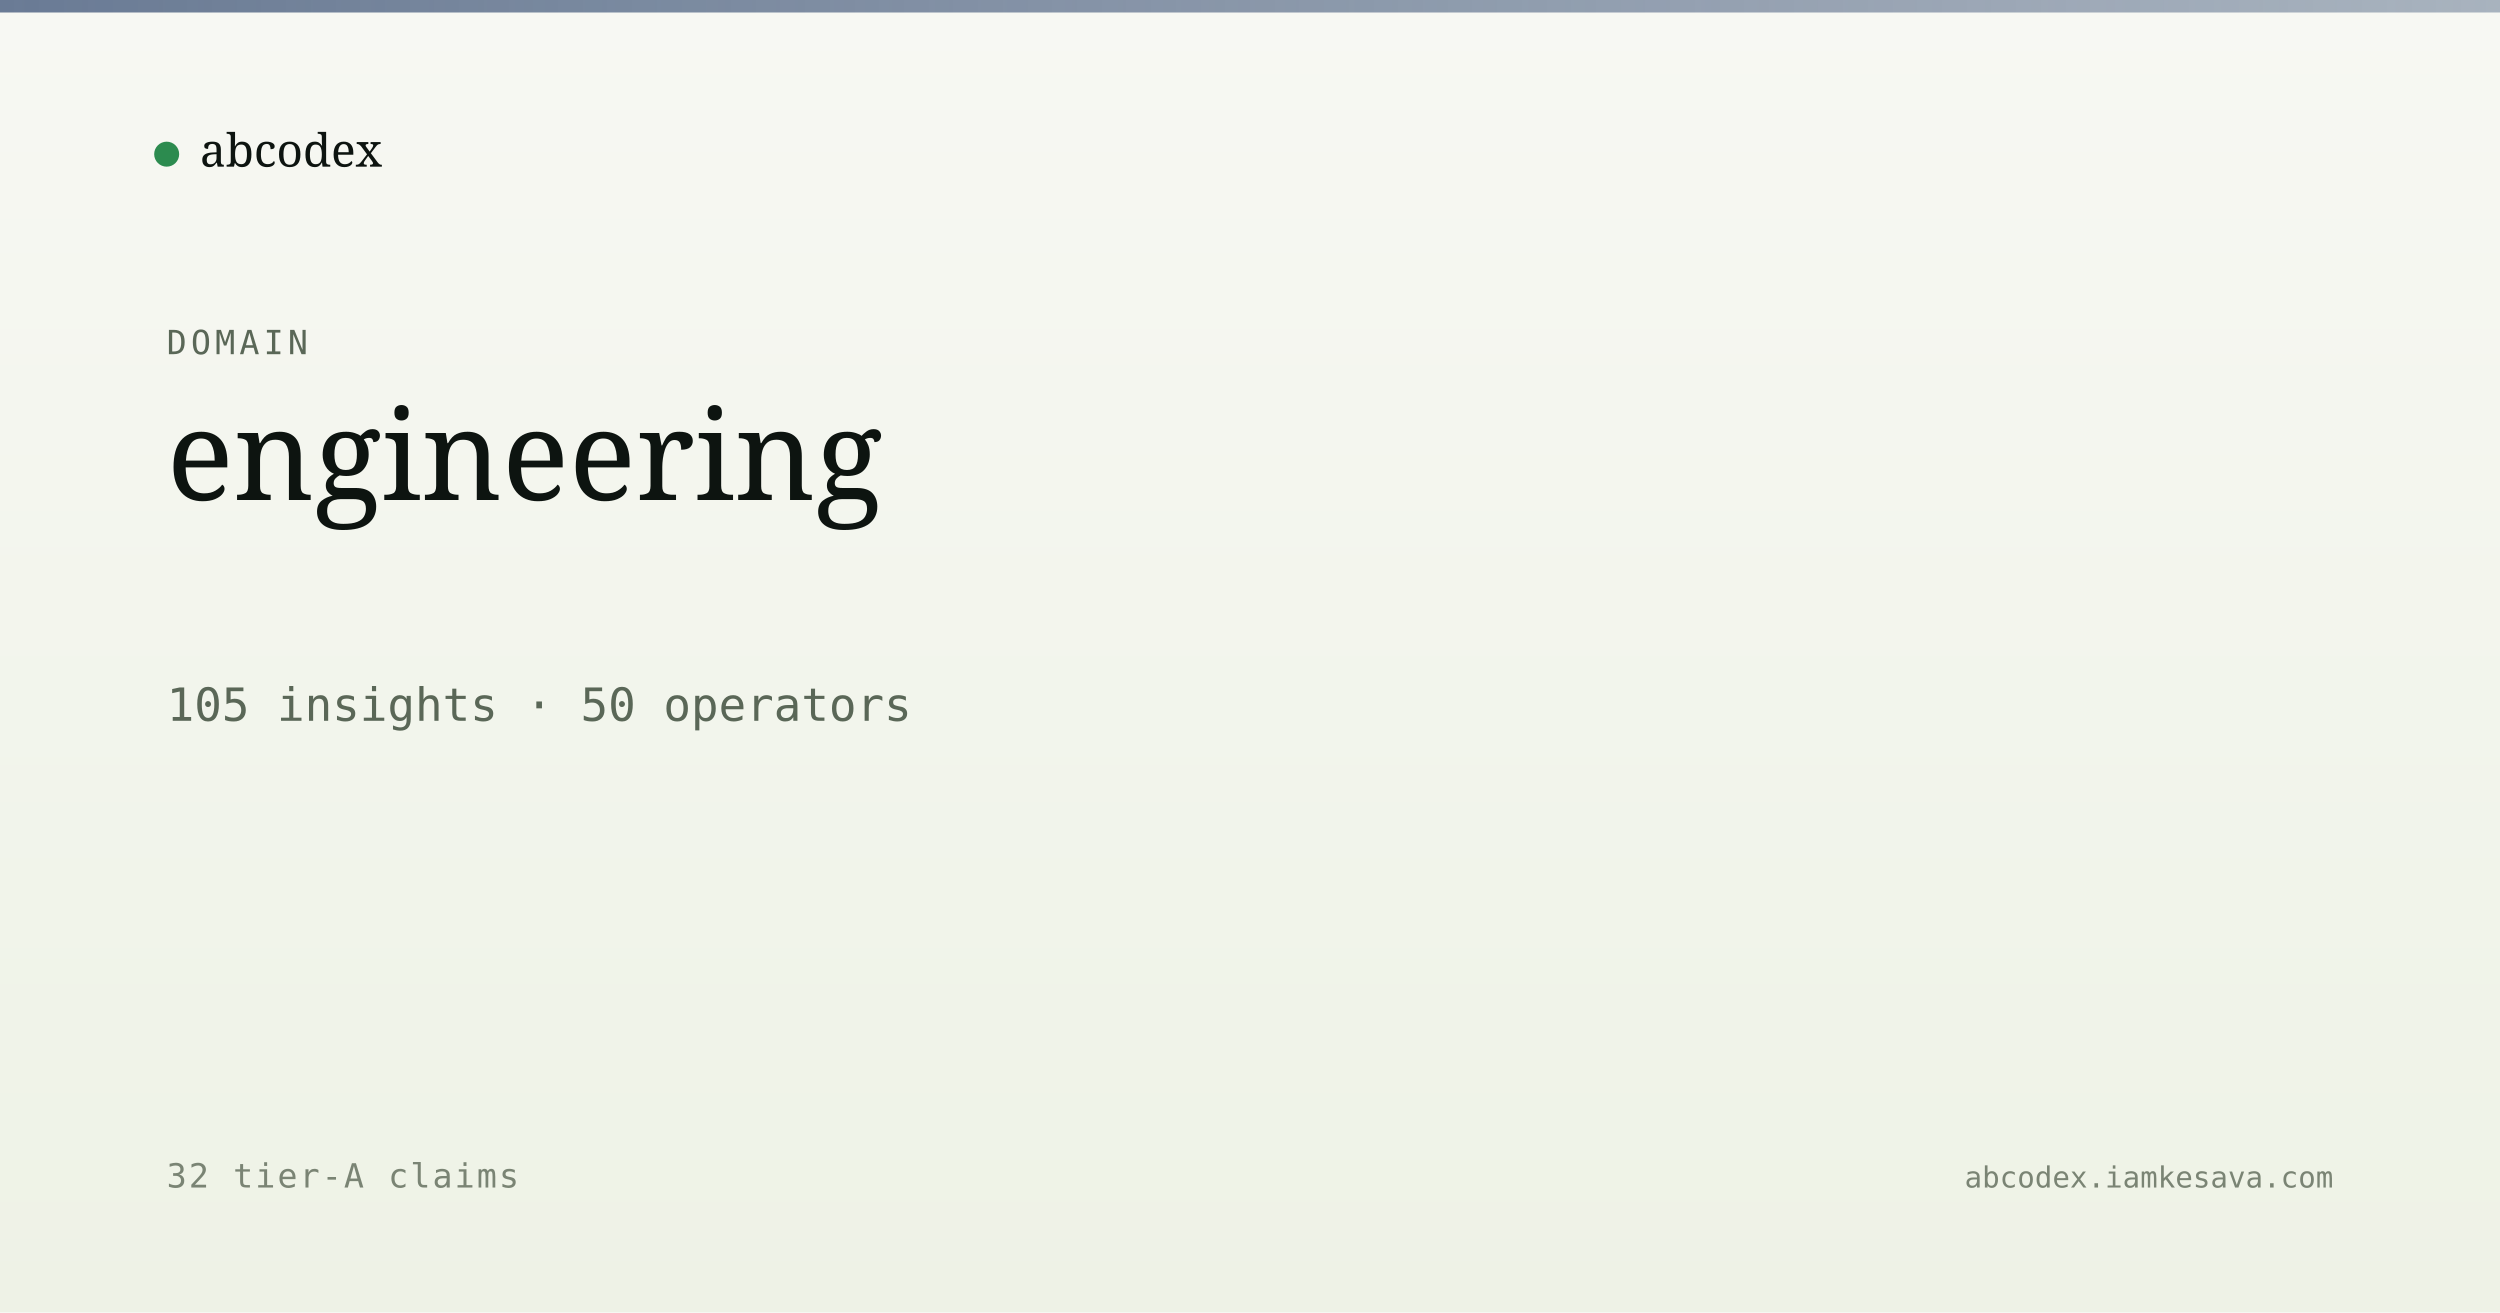
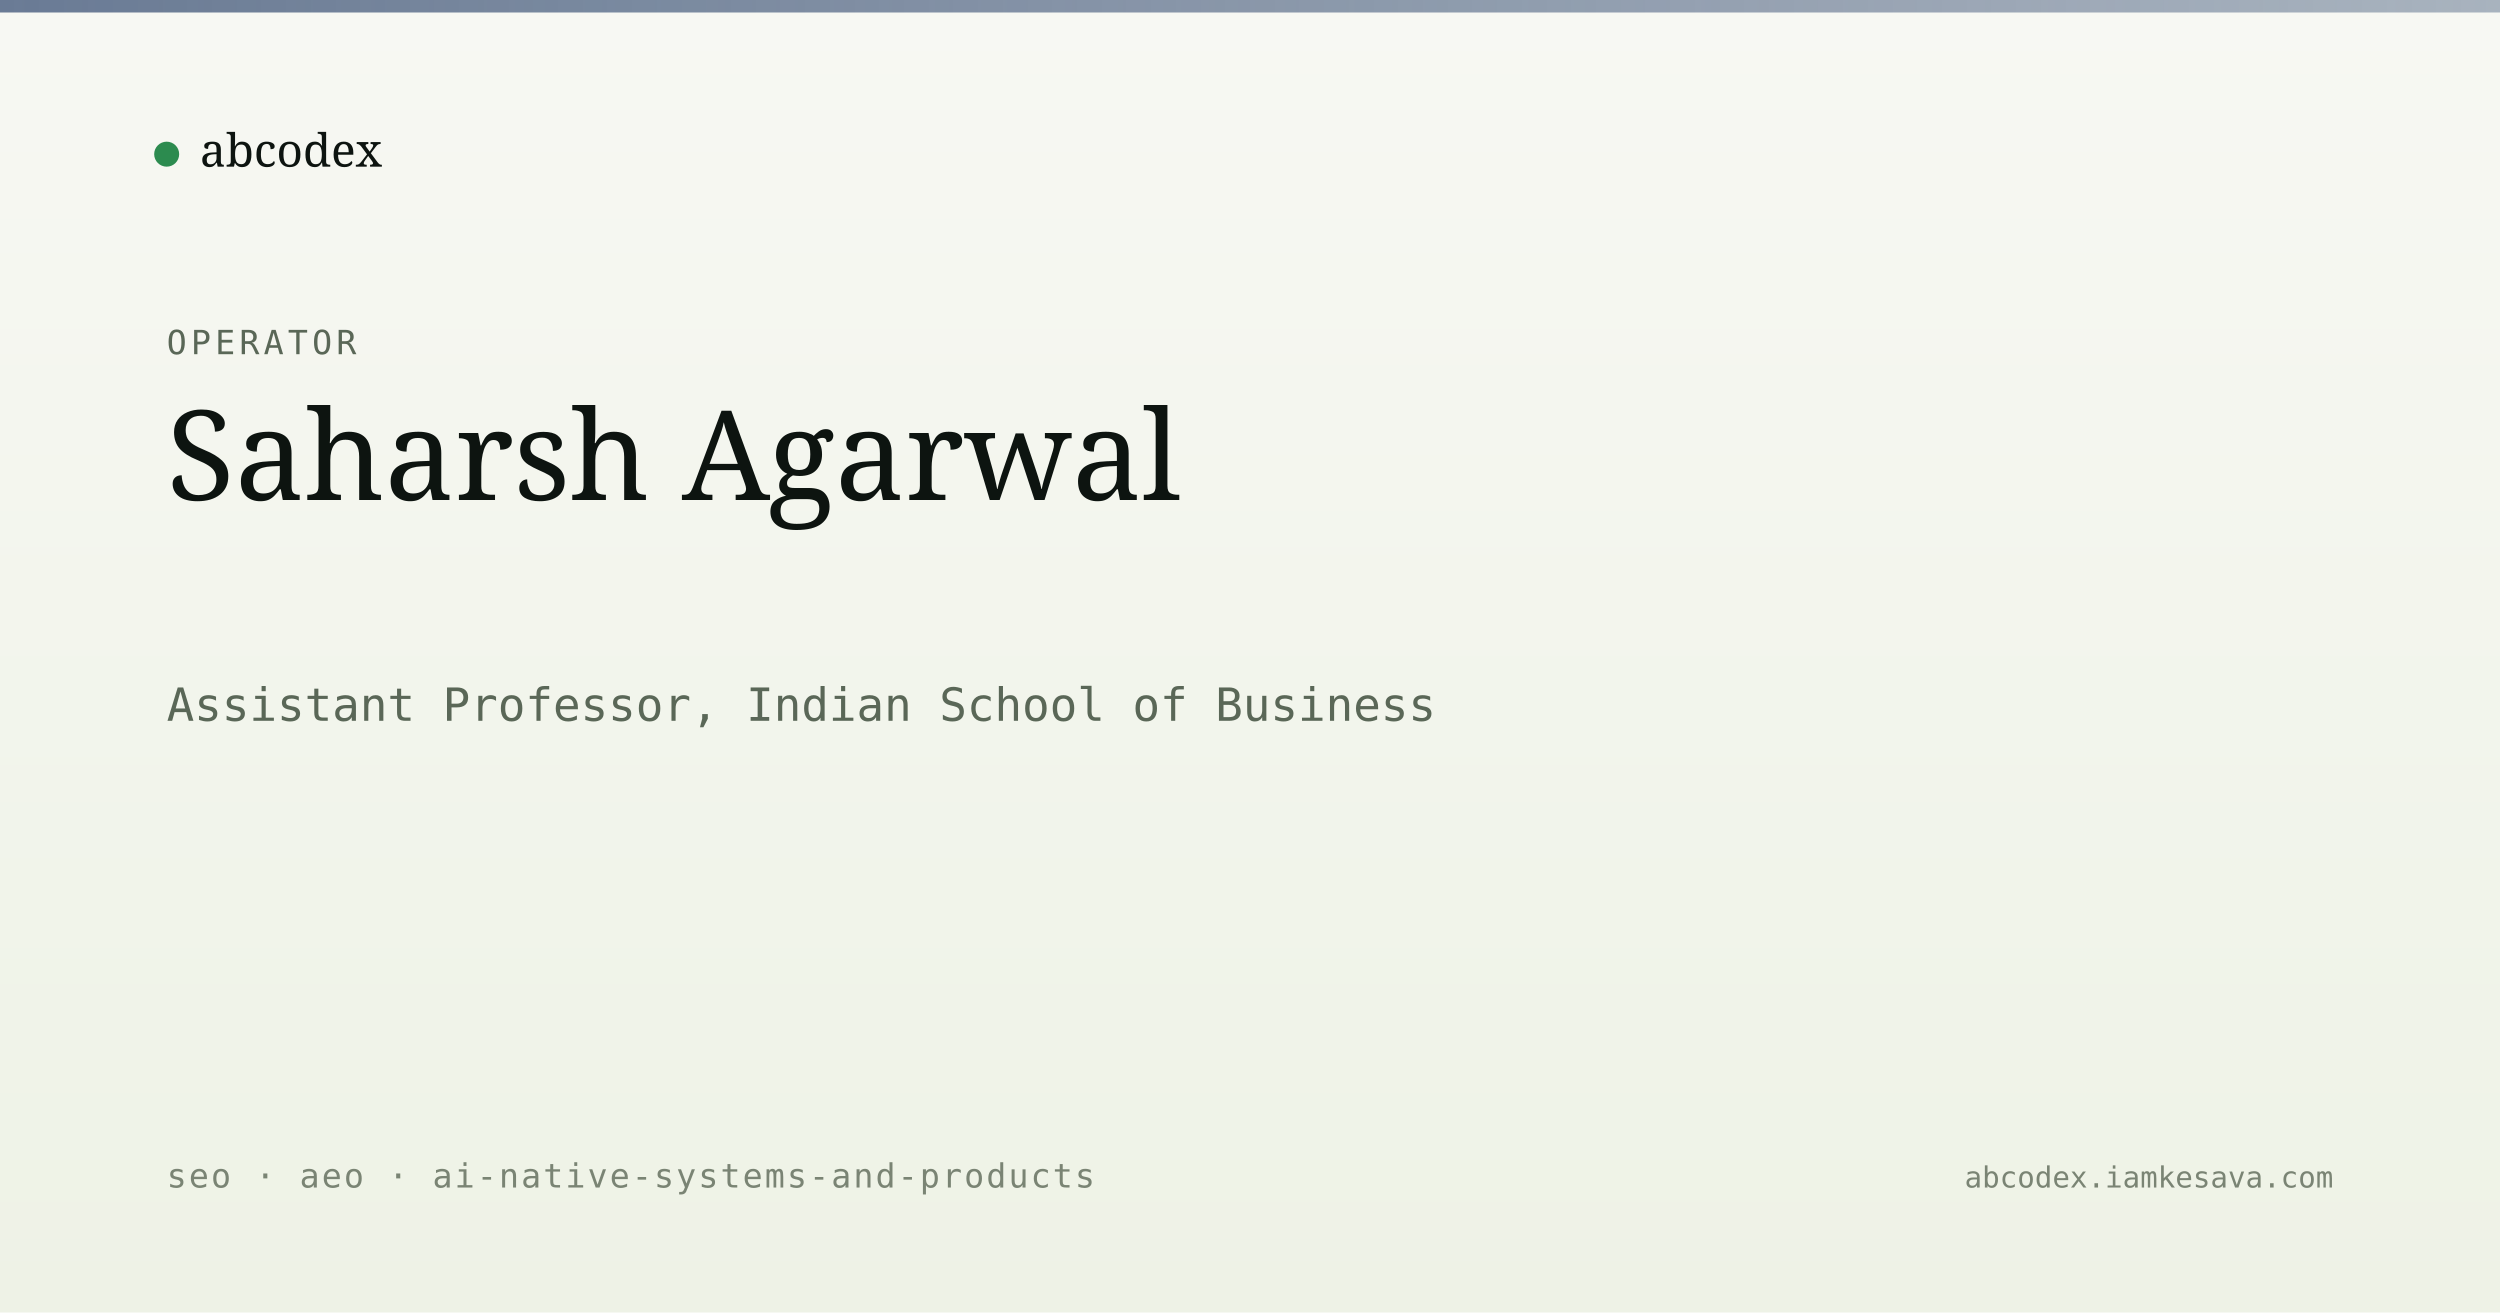
<svg xmlns="http://www.w3.org/2000/svg" viewBox="0 0 1200 630" width="1200" height="630">
  <defs>
    <linearGradient id="bg" x1="0" y1="0" x2="0" y2="1">
      <stop offset="0" stop-color="#f7f8f3" />
      <stop offset="1" stop-color="#eef2e6" />
    </linearGradient>
    <linearGradient id="band" x1="0" y1="0" x2="1" y2="0">
      <stop offset="0" stop-color="#5a6d8a" stop-opacity="0.9" />
      <stop offset="1" stop-color="#5a6d8a" stop-opacity="0.5" />
    </linearGradient>
  </defs>
  <rect width="1200" height="630" fill="url(#bg)" />
  <rect x="0" y="0" width="1200" height="6" fill="url(#band)" />
  <g transform="translate(80, 60)">
    <circle cx="0" cy="14" r="6" fill="#2c8b4f" />
    <text x="16" y="20" font-family="Newsreader, serif" font-size="22" fill="#0d1410">abcodex</text>
  </g>
-   <text x="80" y="170" font-family="JetBrains Mono, monospace" font-size="16" fill="#5a6757" letter-spacing="2">DOMAIN</text>
-   <text x="80" y="240" font-family="Newsreader, serif" font-size="60" font-weight="500" fill="#0d1410">engineering</text>
-   <text x="80" y="346" font-family="JetBrains Mono, monospace" font-size="22" fill="#5a6757">105 insights · 50 operators</text>
-   <text x="80" y="570" font-family="JetBrains Mono, monospace" font-size="16" fill="#7a8474" letter-spacing="1">32 tier-A claims</text>
+   <text x="80" y="170" font-family="JetBrains Mono, monospace" font-size="16" fill="#5a6757" letter-spacing="2">OPERATOR</text>
+   <text x="80" y="240" font-family="Newsreader, serif" font-size="60" font-weight="500" fill="#0d1410">Saharsh Agarwal</text>
+   <text x="80" y="346" font-family="JetBrains Mono, monospace" font-size="22" fill="#5a6757">Assistant Professor, Indian School of Business</text>
+   <text x="80" y="570" font-family="JetBrains Mono, monospace" font-size="16" fill="#7a8474" letter-spacing="1">seo · aeo · ai-native-systems-and-products</text>
  <text x="1120" y="570" text-anchor="end" font-family="JetBrains Mono, monospace" font-size="14" fill="#7a8474">abcodex.iamkesava.com</text>
</svg>
